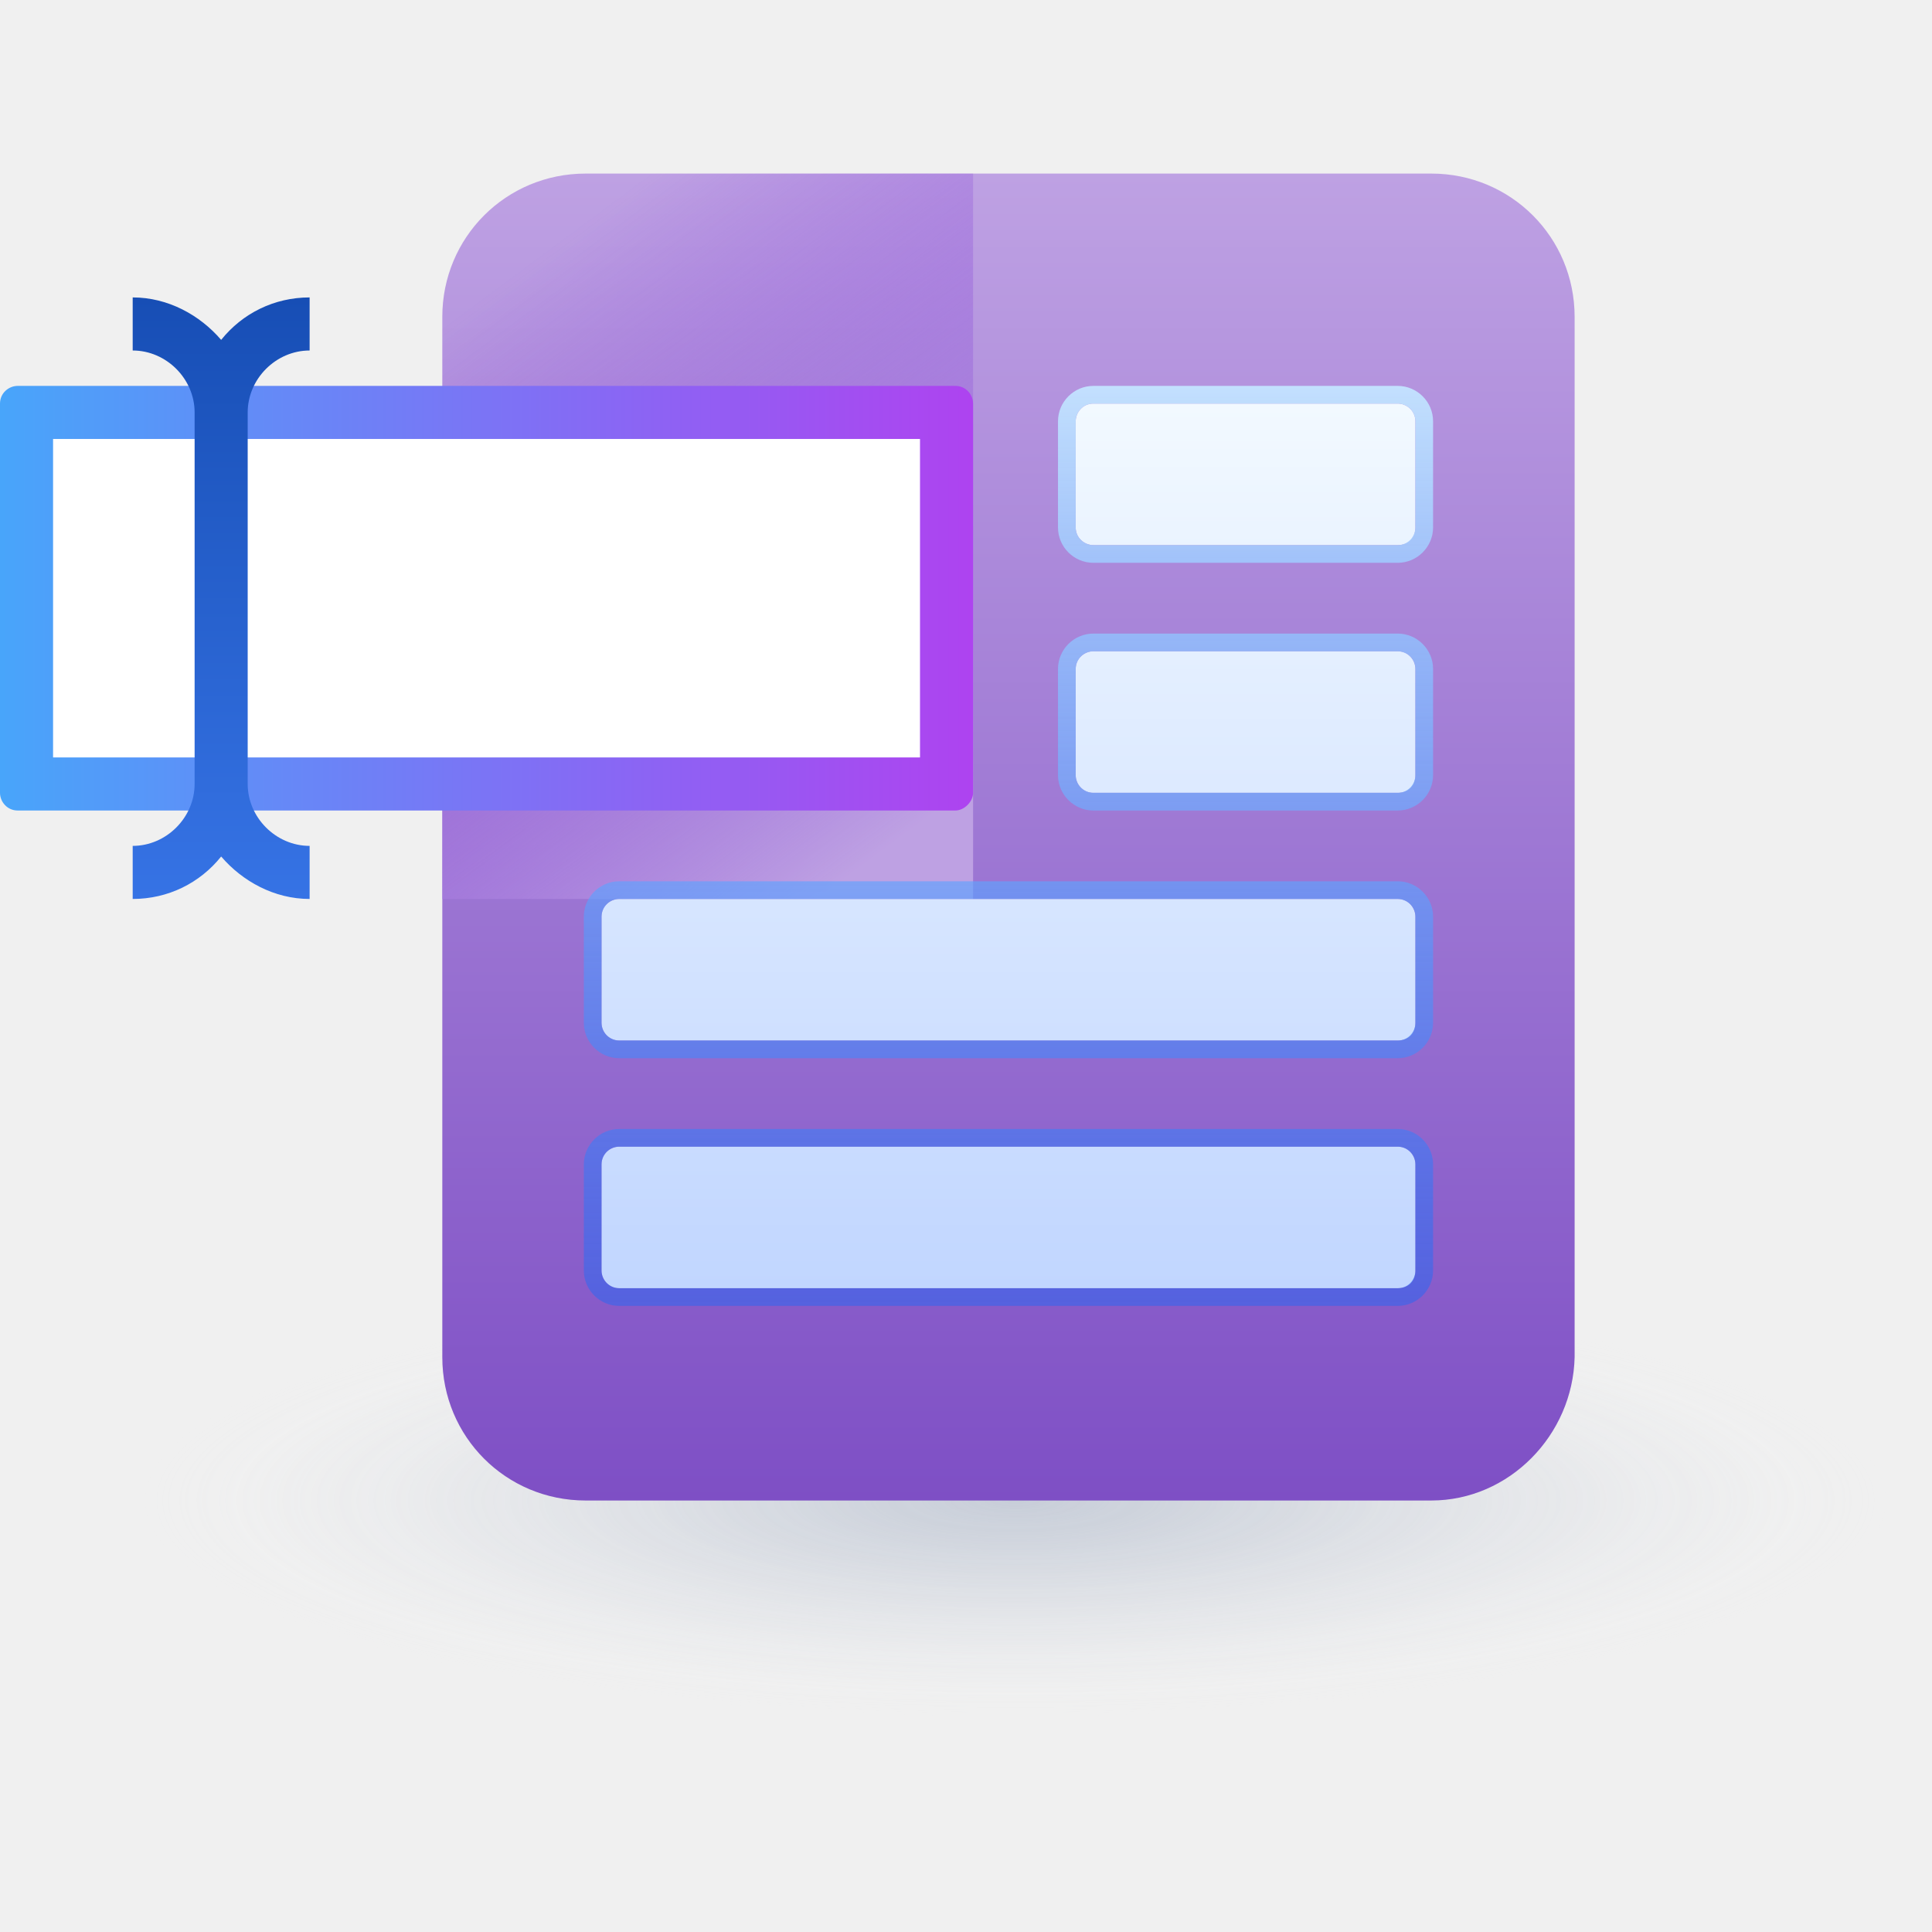
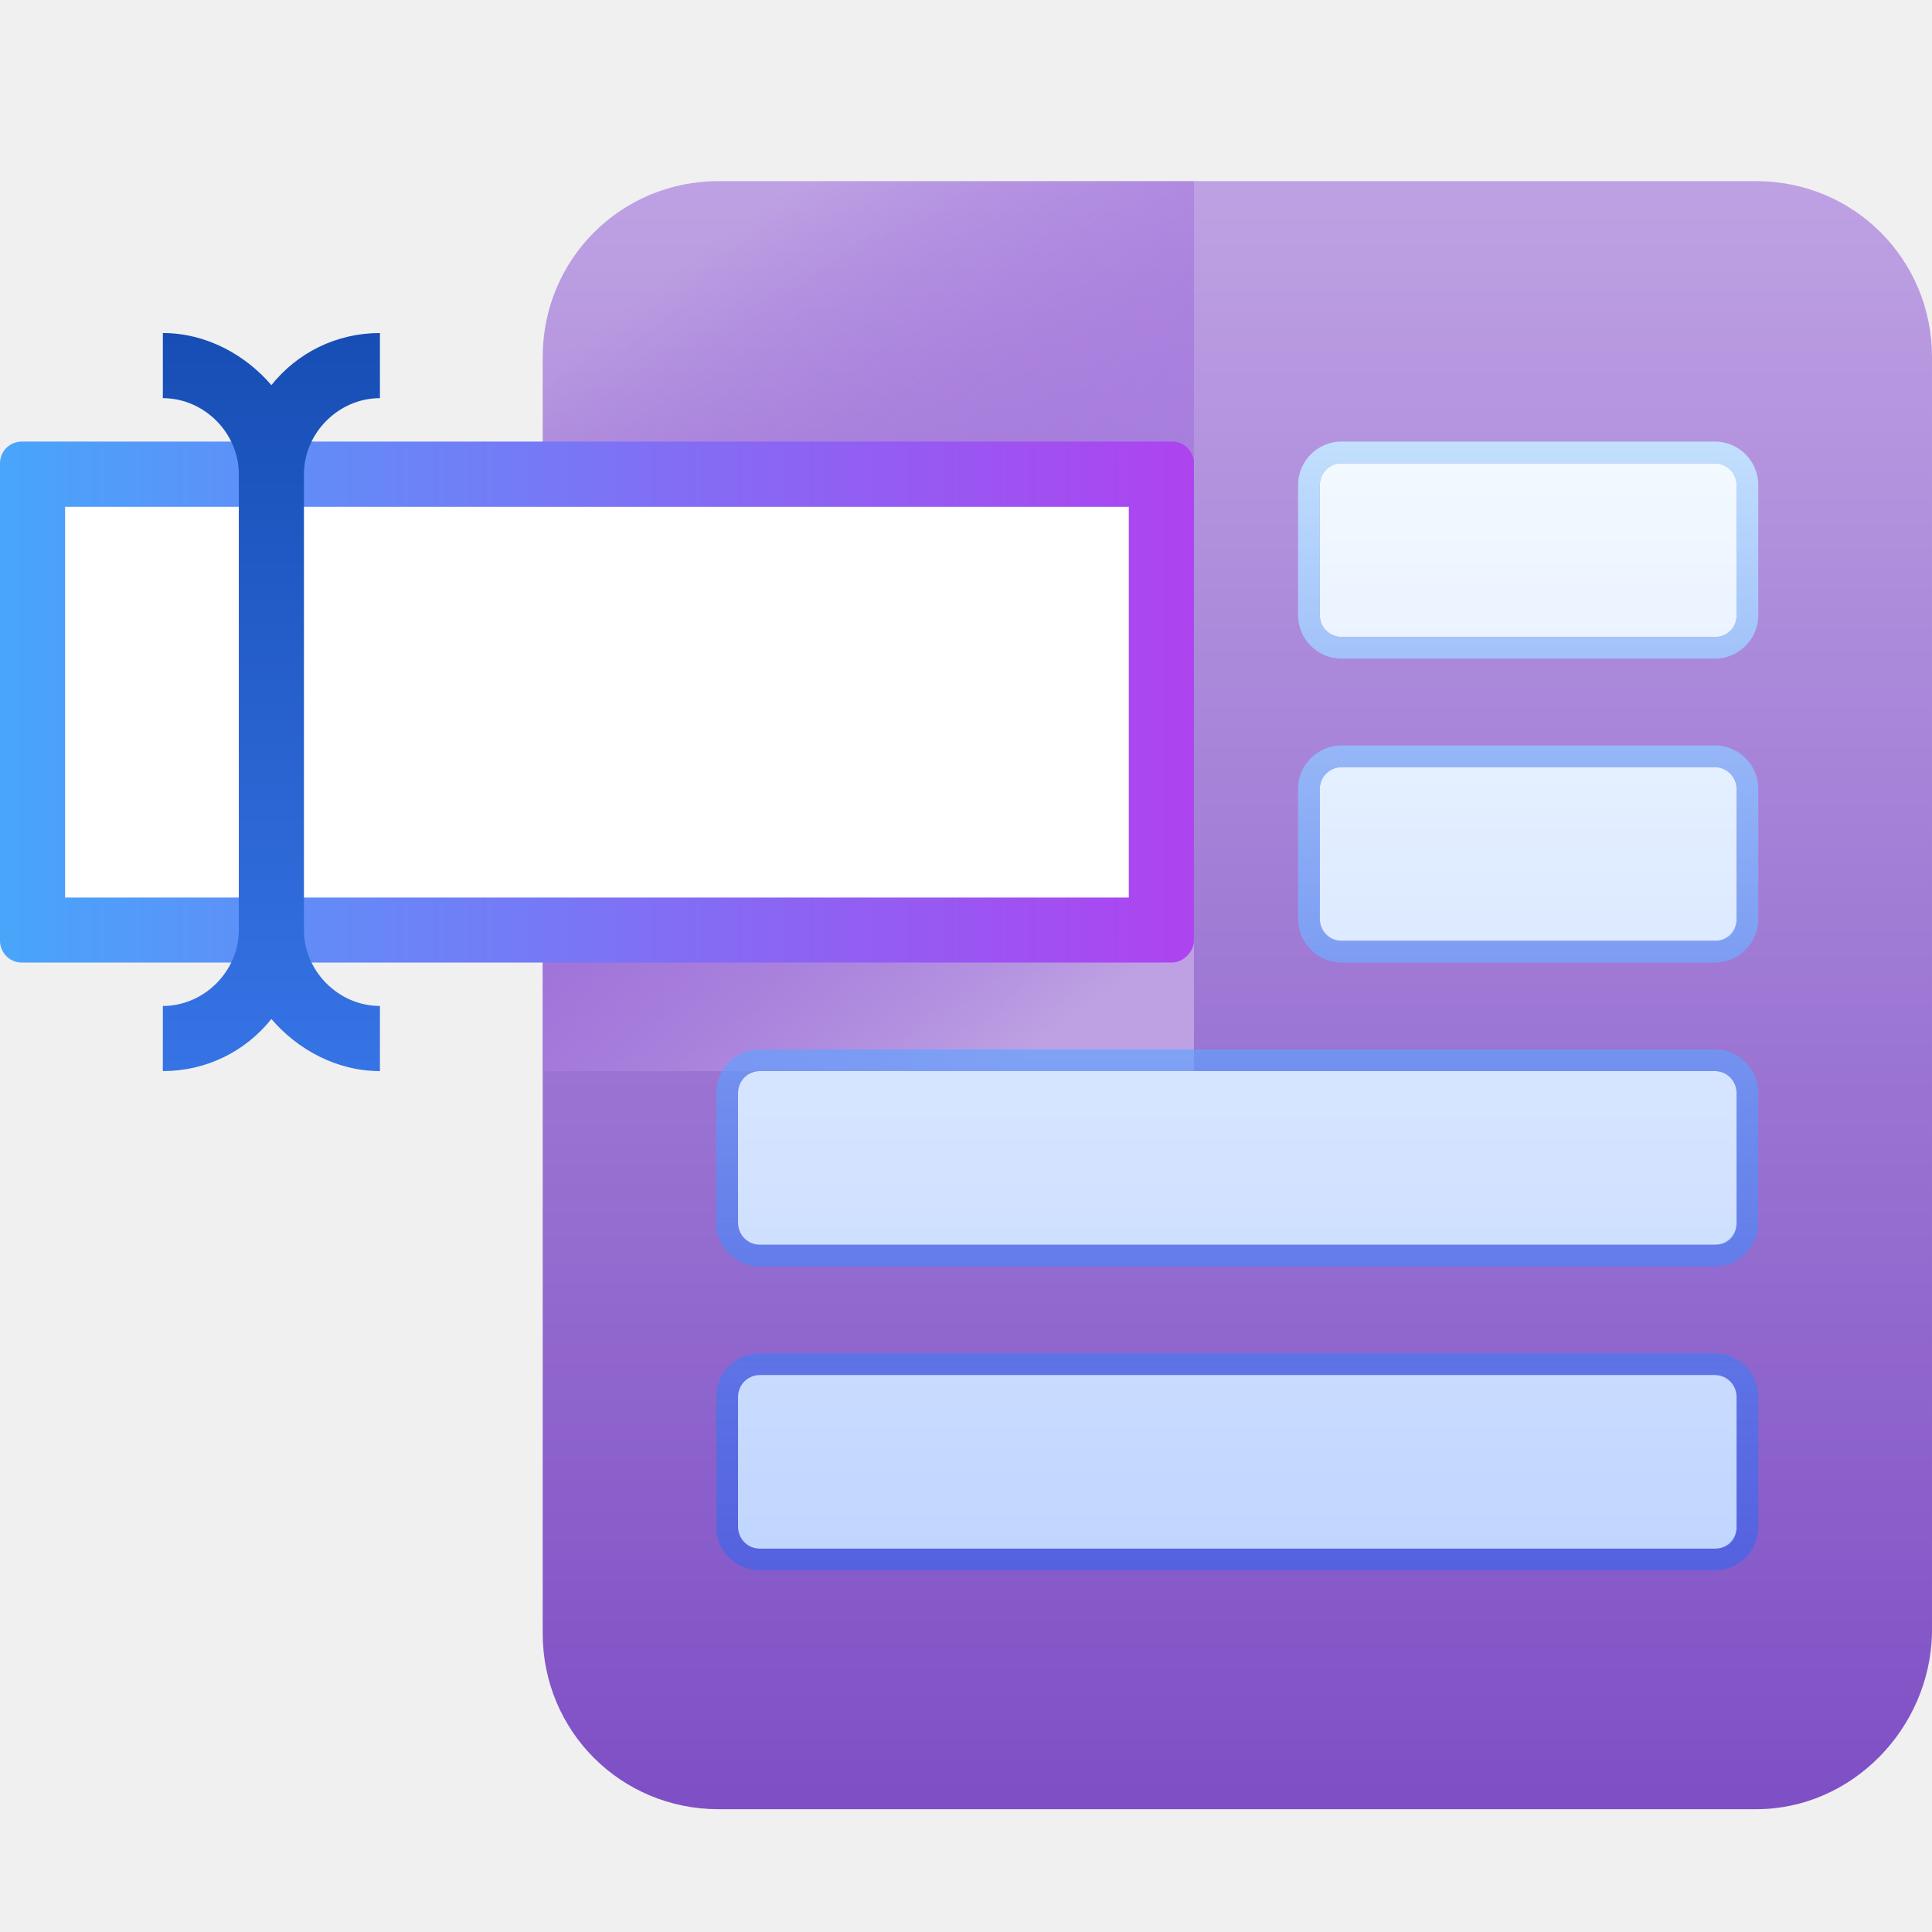
<svg xmlns="http://www.w3.org/2000/svg" width="256" height="256" viewBox="0 0 256 256" fill="none">
-   <path opacity="0.7" d="M134.563 232.583C201.631 232.583 256 217.469 256 198.825C256 180.181 201.631 165.066 134.563 165.066C67.496 165.066 13.127 180.181 13.127 198.825C13.127 217.469 67.496 232.583 134.563 232.583Z" fill="url(#paint0_radial_47_2683)" />
-   <path d="M189.656 198.825H77.597C67.048 198.825 58.608 190.385 58.608 179.836V41.989C58.608 31.44 67.048 23 77.597 23H189.656C200.206 23 208.646 31.44 208.646 41.989V179.836C208.411 190.151 199.972 198.825 189.656 198.825Z" fill="url(#paint1_linear_47_2683)" />
-   <path d="M77.363 23H128.938V119.118H58.608V41.755C58.608 31.44 67.048 23 77.363 23Z" fill="url(#paint2_linear_47_2683)" />
-   <path d="M126.594 107.397H2.344C0.938 107.397 0 106.225 0 105.052V53.477C0 52.071 1.172 51.133 2.344 51.133H126.594C128 51.133 128.938 52.305 128.938 53.477V105.052C128.938 106.225 127.766 107.397 126.594 107.397Z" fill="url(#paint3_linear_47_2683)" />
-   <path d="M7.033 58.166H121.905V100.364H7.033V58.166Z" fill="white" />
-   <path d="M185.202 72.231H144.879C143.707 72.231 142.535 71.293 142.535 69.887V55.821C142.535 54.649 143.473 53.477 144.879 53.477H185.202C186.374 53.477 187.546 54.414 187.546 55.821V69.887C187.546 71.293 186.609 72.231 185.202 72.231ZM187.546 102.708V88.641C187.546 87.469 186.609 86.297 185.202 86.297H144.879C143.707 86.297 142.535 87.235 142.535 88.641V102.708C142.535 103.88 143.473 105.052 144.879 105.052H185.202C186.609 105.052 187.546 104.114 187.546 102.708ZM187.546 135.528V121.462C187.546 120.29 186.609 119.118 185.202 119.118H82.051C80.879 119.118 79.707 120.056 79.707 121.462V135.528C79.707 136.7 80.645 137.872 82.051 137.872H185.202C186.609 137.872 187.546 136.935 187.546 135.528ZM187.546 168.349V154.283C187.546 153.111 186.609 151.938 185.202 151.938H82.051C80.879 151.938 79.707 152.876 79.707 154.283V168.349C79.707 169.521 80.645 170.693 82.051 170.693H185.202C186.609 170.693 187.546 169.755 187.546 168.349Z" fill="url(#paint4_linear_47_2683)" />
-   <path d="M185.202 53.477C186.374 53.477 187.546 54.415 187.546 55.822V69.888C187.546 71.06 186.608 72.232 185.202 72.232H144.879C143.707 72.232 142.535 71.294 142.535 69.888V55.822C142.535 54.649 143.472 53.477 144.879 53.477H185.202ZM185.202 86.298C186.374 86.298 187.546 87.236 187.546 88.642V102.708C187.546 103.88 186.608 105.052 185.202 105.052H144.879C143.707 105.052 142.535 104.115 142.535 102.708V88.642C142.535 87.47 143.472 86.298 144.879 86.298H185.202ZM185.202 119.118C186.374 119.118 187.546 120.056 187.546 121.463V135.529C187.546 136.701 186.608 137.873 185.202 137.873H82.051C80.879 137.873 79.707 136.935 79.707 135.529V121.463C79.707 120.291 80.644 119.118 82.051 119.118H185.202ZM185.202 151.939C186.374 151.939 187.546 152.877 187.546 154.283V168.349C187.546 169.522 186.608 170.694 185.202 170.694H82.051C80.879 170.694 79.707 169.756 79.707 168.349V154.283C79.707 153.111 80.644 151.939 82.051 151.939H185.202ZM185.202 51.133H144.879C142.3 51.133 140.19 53.243 140.19 55.822V69.888C140.19 72.466 142.3 74.576 144.879 74.576H185.202C187.78 74.576 189.89 72.466 189.89 69.888V55.822C189.89 53.243 187.78 51.133 185.202 51.133ZM185.202 83.953H144.879C142.3 83.953 140.19 86.063 140.19 88.642V102.708C140.19 105.287 142.3 107.397 144.879 107.397H185.202C187.78 107.397 189.89 105.287 189.89 102.708V88.642C189.89 86.063 187.78 83.953 185.202 83.953ZM185.202 116.774H82.051C79.472 116.774 77.362 118.884 77.362 121.463V135.529C77.362 138.107 79.472 140.217 82.051 140.217H185.202C187.78 140.217 189.89 138.107 189.89 135.529V121.463C189.89 118.884 187.78 116.774 185.202 116.774ZM185.202 149.595H82.051C79.472 149.595 77.362 151.705 77.362 154.283V168.349C77.362 170.928 79.472 173.038 82.051 173.038H185.202C187.78 173.038 189.89 170.928 189.89 168.349V154.283C189.89 151.705 187.78 149.595 185.202 149.595Z" fill="url(#paint5_linear_47_2683)" />
-   <path d="M41.026 46.443V39.41C36.338 39.41 32.118 41.52 29.305 45.036C26.491 41.755 22.272 39.41 17.583 39.41V46.443C22.037 46.443 25.788 50.194 25.788 54.648V103.879C25.788 108.333 22.037 112.084 17.583 112.084V119.117C22.272 119.117 26.491 117.007 29.305 113.491C32.118 116.773 36.338 119.117 41.026 119.117V112.084C36.572 112.084 32.821 108.333 32.821 103.879V54.648C32.821 50.194 36.572 46.443 41.026 46.443Z" fill="url(#paint6_linear_47_2683)" />
+   <path d="M232.701 239.729H95.209C82.265 239.729 71.91 229.375 71.91 216.431V47.299C71.91 34.355 82.265 24 95.209 24H232.701C245.645 24 255.999 34.355 255.999 47.299V216.431C255.711 229.087 245.357 239.729 232.701 239.729Z" fill="url(#paint0_linear_129_4981)" />
+   <path d="M94.921 24H158.202V141.932H71.91V47.011C71.91 34.355 82.265 24 94.921 24Z" fill="url(#paint1_linear_129_4981)" />
+   <path d="M155.326 127.541H2.876C1.151 127.541 0 126.103 0 124.665V61.384C0 59.658 1.438 58.508 2.876 58.508H155.326C157.051 58.508 158.202 59.946 158.202 61.384V124.665C158.202 126.103 156.764 127.541 155.326 127.541Z" fill="url(#paint2_linear_129_4981)" />
+   <path d="M8.627 67.154H149.571V118.929H8.627V67.154Z" fill="white" />
+   <path d="M227.231 84.396H177.757C176.318 84.396 174.88 83.245 174.88 81.52V64.261C174.88 62.823 176.031 61.385 177.757 61.385H227.231C228.669 61.385 230.107 62.535 230.107 64.261V81.52C230.107 83.245 228.957 84.396 227.231 84.396ZM230.107 121.789V104.531C230.107 103.093 228.957 101.655 227.231 101.655H177.757C176.318 101.655 174.88 102.805 174.88 104.531V121.789C174.88 123.227 176.031 124.665 177.757 124.665H227.231C228.957 124.665 230.107 123.515 230.107 121.789ZM230.107 162.059V144.8C230.107 143.362 228.957 141.924 227.231 141.924H100.669C99.231 141.924 97.793 143.075 97.793 144.8V162.059C97.793 163.497 98.944 164.935 100.669 164.935H227.231C228.957 164.935 230.107 163.785 230.107 162.059ZM230.107 202.328V185.07C230.107 183.632 228.957 182.193 227.231 182.193H100.669C99.231 182.193 97.793 183.344 97.793 185.07V202.328C97.793 203.767 98.944 205.205 100.669 205.205H227.231C228.957 205.205 230.107 204.054 230.107 202.328Z" fill="url(#paint3_linear_129_4981)" />
+   <path d="M227.23 61.384C228.669 61.384 230.107 62.535 230.107 64.261V81.519C230.107 82.957 228.956 84.395 227.23 84.395H177.756C176.318 84.395 174.88 83.245 174.88 81.519V64.261C174.88 62.822 176.03 61.384 177.756 61.384H227.23ZM227.23 101.654C228.669 101.654 230.107 102.805 230.107 104.53V121.788C230.107 123.227 228.956 124.665 227.23 124.665H177.756C176.318 124.665 174.88 123.515 174.88 121.788V104.53C174.88 103.092 176.03 101.654 177.756 101.654H227.23ZM227.23 141.923C228.669 141.923 230.107 143.074 230.107 144.8V162.058C230.107 163.496 228.956 164.935 227.23 164.935H100.669C99.231 164.935 97.792 163.784 97.792 162.058V144.8C97.792 143.362 98.943 141.923 100.669 141.923H227.23ZM227.23 182.193C228.669 182.193 230.107 183.343 230.107 185.07V202.327C230.107 203.765 228.956 205.204 227.23 205.204H100.669C99.231 205.204 97.792 204.053 97.792 202.327V185.07C97.792 183.631 98.943 182.193 100.669 182.193H227.23ZM227.23 58.508H177.756C174.592 58.508 172.003 61.097 172.003 64.261V81.519C172.003 84.683 174.592 87.272 177.756 87.272H227.23C230.394 87.272 232.983 84.683 232.983 81.519V64.261C232.983 61.097 230.394 58.508 227.23 58.508ZM227.23 98.777H177.756C174.592 98.777 172.003 101.366 172.003 104.53V121.788C172.003 124.953 174.592 127.541 177.756 127.541H227.23C230.394 127.541 232.983 124.953 232.983 121.788V104.53C232.983 101.366 230.394 98.777 227.23 98.777ZM227.23 139.047H100.669C97.505 139.047 94.916 141.635 94.916 144.8V162.058C94.916 165.222 97.505 167.811 100.669 167.811H227.23C230.394 167.811 232.983 165.222 232.983 162.058V144.8C232.983 141.635 230.394 139.047 227.23 139.047ZM227.23 179.317H100.669C97.505 179.317 94.916 181.905 94.916 185.07V202.327C94.916 205.492 97.505 208.08 100.669 208.08H227.23C230.394 208.08 232.983 205.492 232.983 202.327V185.07C232.983 181.905 230.394 179.317 227.23 179.317Z" fill="url(#paint4_linear_129_4981)" />
+   <path d="M50.342 52.758V44.129C44.589 44.129 39.412 46.718 35.96 51.032C32.508 47.005 27.331 44.129 21.578 44.129V52.758C27.043 52.758 31.645 57.36 31.645 62.825V123.23C31.645 128.695 27.043 133.297 21.578 133.297V141.926C27.331 141.926 32.508 139.338 35.96 135.023C39.412 139.05 44.589 141.926 50.342 141.926V133.297C44.877 133.297 40.275 128.695 40.275 123.23V62.825C40.275 57.36 44.877 52.758 50.342 52.758Z" fill="url(#paint5_linear_129_4981)" />
  <defs>
-     <radialGradient id="paint0_radial_47_2683" cx="0" cy="0" r="1" gradientUnits="userSpaceOnUse" gradientTransform="translate(134.564 198.824) scale(115.523 28.6718)">
-       <stop stop-color="#919FB9" stop-opacity="0.6" />
-       <stop offset="0.191" stop-color="#95A3BC" stop-opacity="0.485" />
-       <stop offset="0.392" stop-color="#A2AEC4" stop-opacity="0.365" />
-       <stop offset="0.597" stop-color="#B7C0D1" stop-opacity="0.242" />
-       <stop offset="0.803" stop-color="#D4DAE4" stop-opacity="0.118" />
-       <stop offset="1" stop-color="#F7F9FB" stop-opacity="0" />
-     </radialGradient>
-     <linearGradient id="paint1_linear_47_2683" x1="133.627" y1="198.825" x2="133.627" y2="23" gradientUnits="userSpaceOnUse">
+     <linearGradient id="paint0_linear_129_4981" x1="163.955" y1="239.729" x2="163.955" y2="24" gradientUnits="userSpaceOnUse">
      <stop stop-color="#7E4FC5" />
      <stop offset="1" stop-color="#BEA1E3" />
    </linearGradient>
-     <linearGradient id="paint2_linear_47_2683" x1="75.019" y1="31.205" x2="128.938" y2="103.879" gradientUnits="userSpaceOnUse">
+     <linearGradient id="paint1_linear_129_4981" x1="92.045" y1="34.067" x2="158.202" y2="123.235" gradientUnits="userSpaceOnUse">
      <stop stop-color="#7930D5" stop-opacity="0" />
      <stop offset="1" stop-color="#BEA1E3" />
    </linearGradient>
-     <linearGradient id="paint3_linear_47_2683" x1="0" y1="79.265" x2="128.938" y2="79.265" gradientUnits="userSpaceOnUse">
+     <linearGradient id="paint2_linear_129_4981" x1="0" y1="93.024" x2="158.202" y2="93.024" gradientUnits="userSpaceOnUse">
      <stop stop-color="#48A5FA" />
      <stop offset="1" stop-color="#AE43F0" />
    </linearGradient>
-     <linearGradient id="paint4_linear_47_2683" x1="133.627" y1="170.693" x2="133.627" y2="53.477" gradientUnits="userSpaceOnUse">
+     <linearGradient id="paint3_linear_129_4981" x1="163.951" y1="205.205" x2="163.951" y2="61.385" gradientUnits="userSpaceOnUse">
      <stop stop-color="#C1D6FF" />
      <stop offset="1" stop-color="#F2F9FF" />
    </linearGradient>
-     <linearGradient id="paint5_linear_47_2683" x1="133.626" y1="172.989" x2="133.626" y2="42.928" gradientUnits="userSpaceOnUse">
+     <linearGradient id="paint4_linear_129_4981" x1="163.949" y1="208.02" x2="163.949" y2="48.441" gradientUnits="userSpaceOnUse">
      <stop stop-color="#096BFE" stop-opacity="0.4" />
      <stop offset="1" stop-color="#D0EBFF" />
    </linearGradient>
-     <linearGradient id="paint6_linear_47_2683" x1="29.305" y1="119.117" x2="29.305" y2="39.41" gradientUnits="userSpaceOnUse">
+     <linearGradient id="paint5_linear_129_4981" x1="35.96" y1="141.926" x2="35.96" y2="44.129" gradientUnits="userSpaceOnUse">
      <stop stop-color="#3673E5" />
      <stop offset="1" stop-color="#174EB5" />
    </linearGradient>
  </defs>
</svg>
